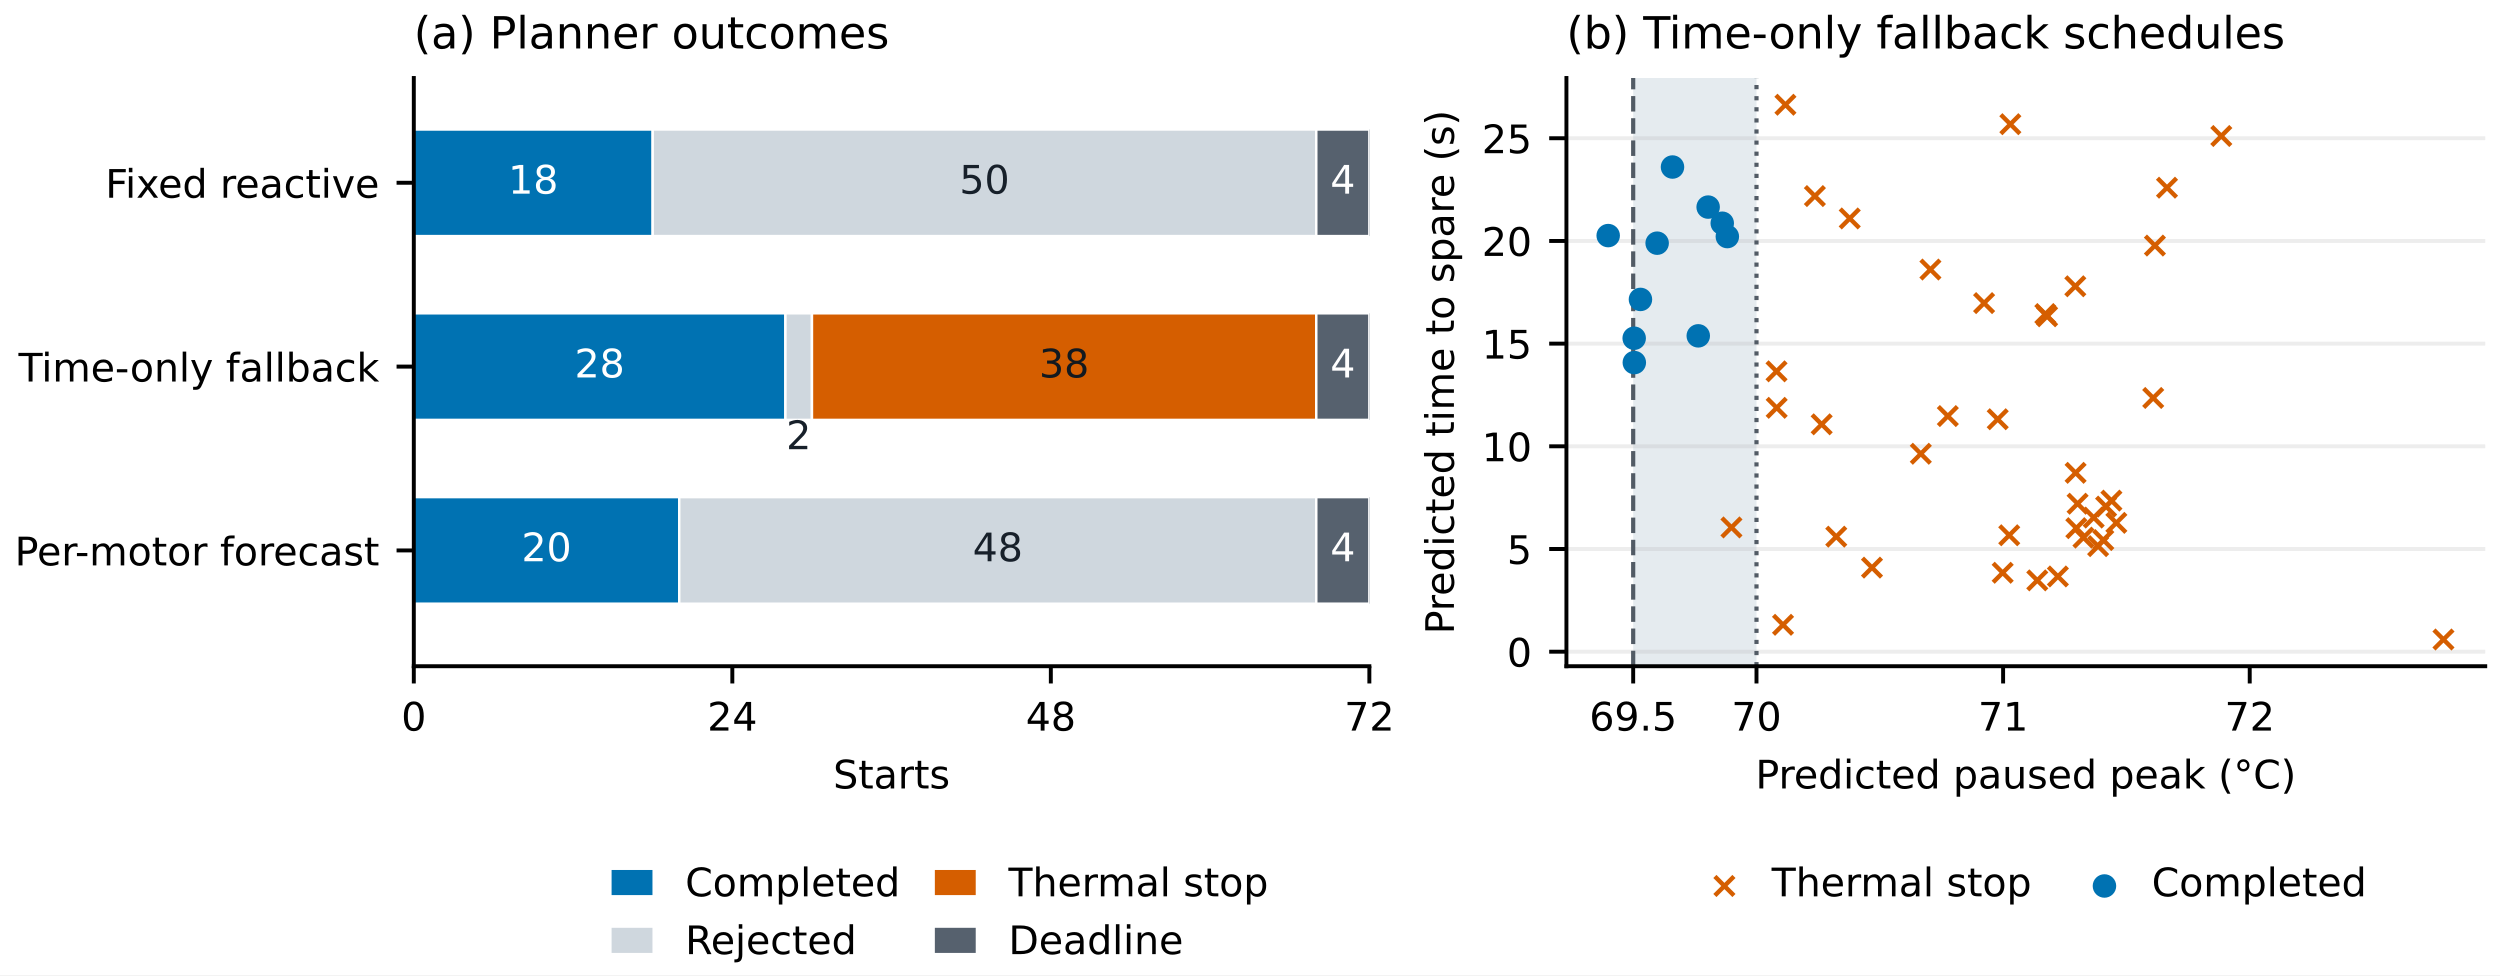
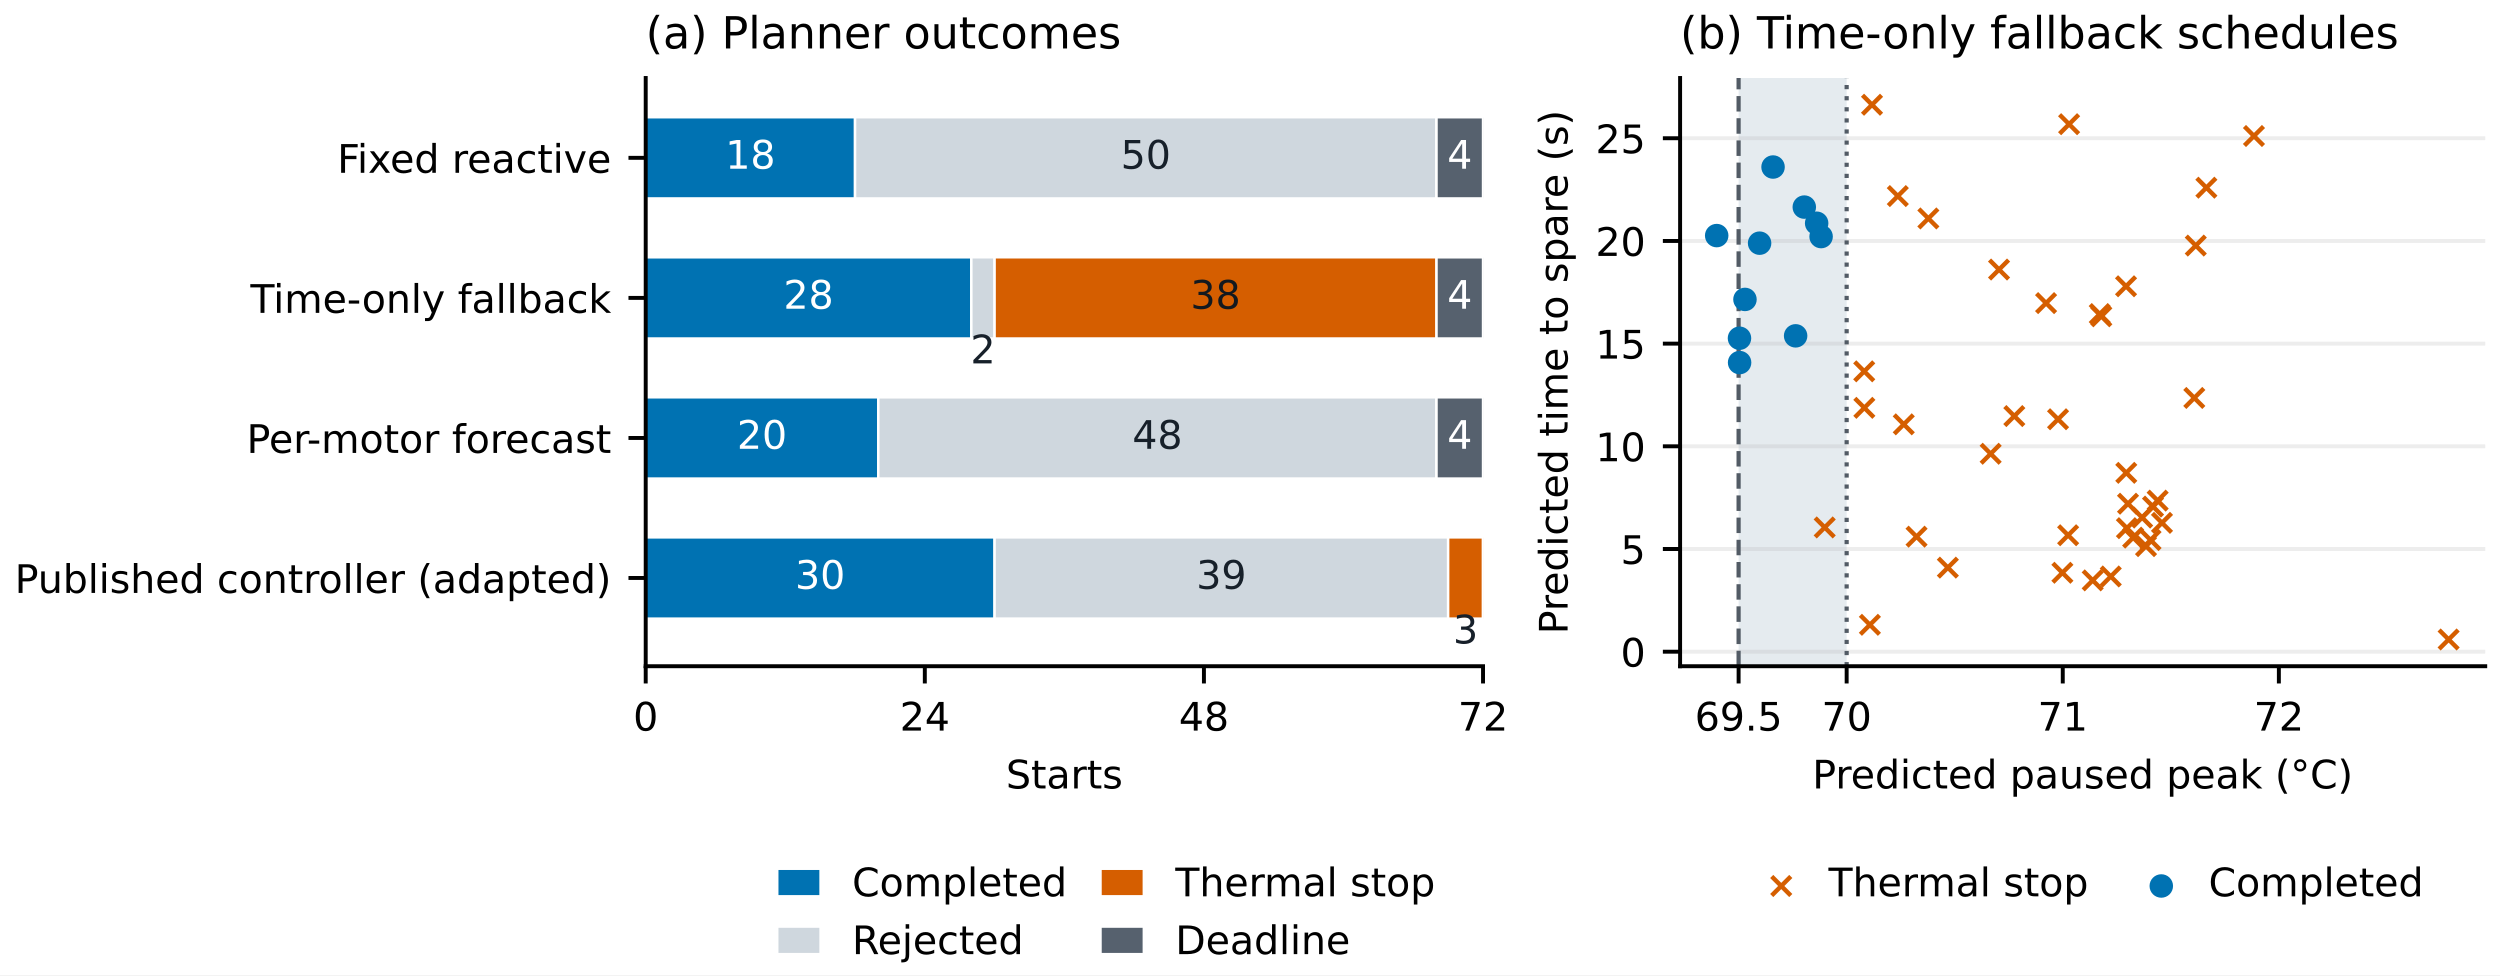
<svg xmlns="http://www.w3.org/2000/svg" xmlns:xlink="http://www.w3.org/1999/xlink" width="507.6pt" height="198pt" viewBox="0 0 507.6 198" version="1.1">
  <defs>
    <style type="text/css">*{stroke-linejoin: round; stroke-linecap: butt}</style>
  </defs>
  <g id="figure_1">
    <g id="patch_1">
-       <path d="M 0 198  L 507.6 198  L 507.6 0  L 0 0  z " style="fill: #ffffff" />
+       <path d="M 0 198 L 507.6 198 L 507.6 0 L 0 0 z " style="fill: #ffffff" />
    </g>
    <g id="axes_1">
      <g id="patch_2">
-         <path d="M 84.019 135.27  L 278.034 135.27  L 278.034 15.839  L 84.019 15.839  z " style="fill: #ffffff" />
+         <path d="M 131.104 135.27 L 301.115 135.27 L 301.115 15.839 L 131.104 15.839 z " style="fill: #ffffff" />
      </g>
      <g id="patch_3">
-         <path d="M 84.019 26.289  L 132.523 26.289  L 132.523 47.936  L 84.019 47.936  z " clip-path="url(#p3335e80c48)" style="fill: #0072b2; stroke: #ffffff; stroke-width: 0.5; stroke-linejoin: miter" />
+         <path d="M 131.104 23.801 L 173.607 23.801 L 173.607 40.294 L 131.104 40.294 z " clip-path="url(#p182d2a522b)" style="fill: #0072b2; stroke: #ffffff; stroke-width: 0.5; stroke-linejoin: miter" />
      </g>
      <g id="patch_4">
-         <path d="M 84.019 63.611  L 159.469 63.611  L 159.469 85.258  L 84.019 85.258  z " clip-path="url(#p3335e80c48)" style="fill: #0072b2; stroke: #ffffff; stroke-width: 0.5; stroke-linejoin: miter" />
+         <path d="M 131.104 52.237 L 197.219 52.237 L 197.219 68.73 L 131.104 68.73 z " clip-path="url(#p182d2a522b)" style="fill: #0072b2; stroke: #ffffff; stroke-width: 0.5; stroke-linejoin: miter" />
      </g>
      <g id="patch_5">
-         <path d="M 84.019 100.934  L 137.912 100.934  L 137.912 122.581  L 84.019 122.581  z " clip-path="url(#p3335e80c48)" style="fill: #0072b2; stroke: #ffffff; stroke-width: 0.5; stroke-linejoin: miter" />
+         <path d="M 131.104 80.673 L 178.329 80.673 L 178.329 97.166 L 131.104 97.166 z " clip-path="url(#p182d2a522b)" style="fill: #0072b2; stroke: #ffffff; stroke-width: 0.5; stroke-linejoin: miter" />
      </g>
      <g id="patch_6">
-         <path d="M 132.523 26.289  L 267.255 26.289  L 267.255 47.936  L 132.523 47.936  z " clip-path="url(#p3335e80c48)" style="fill: #cfd7de; stroke: #ffffff; stroke-width: 0.5; stroke-linejoin: miter" />
+         <path d="M 131.104 109.109 L 201.942 109.109 L 201.942 125.602 L 131.104 125.602 z " clip-path="url(#p182d2a522b)" style="fill: #0072b2; stroke: #ffffff; stroke-width: 0.5; stroke-linejoin: miter" />
      </g>
      <g id="patch_7">
-         <path d="M 159.469 63.611  L 164.859 63.611  L 164.859 85.258  L 159.469 85.258  z " clip-path="url(#p3335e80c48)" style="fill: #cfd7de; stroke: #ffffff; stroke-width: 0.5; stroke-linejoin: miter" />
+         <path d="M 173.607 23.801 L 291.67 23.801 L 291.67 40.294 L 173.607 40.294 z " clip-path="url(#p182d2a522b)" style="fill: #cfd7de; stroke: #ffffff; stroke-width: 0.5; stroke-linejoin: miter" />
      </g>
      <g id="patch_8">
-         <path d="M 137.912 100.934  L 267.255 100.934  L 267.255 122.581  L 137.912 122.581  z " clip-path="url(#p3335e80c48)" style="fill: #cfd7de; stroke: #ffffff; stroke-width: 0.5; stroke-linejoin: miter" />
+         <path d="M 197.219 52.237 L 201.942 52.237 L 201.942 68.73 L 197.219 68.73 z " clip-path="url(#p182d2a522b)" style="fill: #cfd7de; stroke: #ffffff; stroke-width: 0.5; stroke-linejoin: miter" />
      </g>
      <g id="patch_9">
-         <path d="M 267.255 26.289  L 267.255 26.289  L 267.255 47.936  L 267.255 47.936  z " clip-path="url(#p3335e80c48)" style="fill: #d55e00; stroke: #ffffff; stroke-width: 0.5; stroke-linejoin: miter" />
+         <path d="M 178.329 80.673 L 291.67 80.673 L 291.67 97.166 L 178.329 97.166 z " clip-path="url(#p182d2a522b)" style="fill: #cfd7de; stroke: #ffffff; stroke-width: 0.5; stroke-linejoin: miter" />
      </g>
      <g id="patch_10">
-         <path d="M 164.859 63.611  L 267.255 63.611  L 267.255 85.258  L 164.859 85.258  z " clip-path="url(#p3335e80c48)" style="fill: #d55e00; stroke: #ffffff; stroke-width: 0.5; stroke-linejoin: miter" />
+         <path d="M 201.942 109.109 L 294.031 109.109 L 294.031 125.602 L 201.942 125.602 z " clip-path="url(#p182d2a522b)" style="fill: #cfd7de; stroke: #ffffff; stroke-width: 0.5; stroke-linejoin: miter" />
      </g>
      <g id="patch_11">
-         <path d="M 267.255 100.934  L 267.255 100.934  L 267.255 122.581  L 267.255 122.581  z " clip-path="url(#p3335e80c48)" style="fill: #d55e00; stroke: #ffffff; stroke-width: 0.5; stroke-linejoin: miter" />
+         <path d="M 291.67 23.801 L 291.67 23.801 L 291.67 40.294 L 291.67 40.294 z " clip-path="url(#p182d2a522b)" style="fill: #d55e00; stroke: #ffffff; stroke-width: 0.5; stroke-linejoin: miter" />
      </g>
      <g id="patch_12">
-         <path d="M 267.255 26.289  L 278.034 26.289  L 278.034 47.936  L 267.255 47.936  z " clip-path="url(#p3335e80c48)" style="fill: #56616e; stroke: #ffffff; stroke-width: 0.5; stroke-linejoin: miter" />
+         <path d="M 201.942 52.237 L 291.67 52.237 L 291.67 68.73 L 201.942 68.73 z " clip-path="url(#p182d2a522b)" style="fill: #d55e00; stroke: #ffffff; stroke-width: 0.5; stroke-linejoin: miter" />
      </g>
      <g id="patch_13">
-         <path d="M 267.255 63.611  L 278.034 63.611  L 278.034 85.258  L 267.255 85.258  z " clip-path="url(#p3335e80c48)" style="fill: #56616e; stroke: #ffffff; stroke-width: 0.5; stroke-linejoin: miter" />
+         <path d="M 291.67 80.673 L 291.67 80.673 L 291.67 97.166 L 291.67 97.166 z " clip-path="url(#p182d2a522b)" style="fill: #d55e00; stroke: #ffffff; stroke-width: 0.5; stroke-linejoin: miter" />
      </g>
      <g id="patch_14">
-         <path d="M 267.255 100.934  L 278.034 100.934  L 278.034 122.581  L 267.255 122.581  z " clip-path="url(#p3335e80c48)" style="fill: #56616e; stroke: #ffffff; stroke-width: 0.5; stroke-linejoin: miter" />
+         <path d="M 294.031 109.109 L 301.115 109.109 L 301.115 125.602 L 294.031 125.602 z " clip-path="url(#p182d2a522b)" style="fill: #d55e00; stroke: #ffffff; stroke-width: 0.5; stroke-linejoin: miter" />
+       </g>
+       <g id="patch_15">
+         <path d="M 291.67 23.801 L 301.115 23.801 L 301.115 40.294 L 291.67 40.294 z " clip-path="url(#p182d2a522b)" style="fill: #56616e; stroke: #ffffff; stroke-width: 0.5; stroke-linejoin: miter" />
+       </g>
+       <g id="patch_16">
+         <path d="M 291.67 52.237 L 301.115 52.237 L 301.115 68.73 L 291.67 68.73 z " clip-path="url(#p182d2a522b)" style="fill: #56616e; stroke: #ffffff; stroke-width: 0.5; stroke-linejoin: miter" />
+       </g>
+       <g id="patch_17">
+         <path d="M 291.67 80.673 L 301.115 80.673 L 301.115 97.166 L 291.67 97.166 z " clip-path="url(#p182d2a522b)" style="fill: #56616e; stroke: #ffffff; stroke-width: 0.5; stroke-linejoin: miter" />
+       </g>
+       <g id="patch_18">
+         <path d="M 301.115 109.109 L 301.115 109.109 L 301.115 125.602 L 301.115 125.602 z " clip-path="url(#p182d2a522b)" style="fill: #56616e; stroke: #ffffff; stroke-width: 0.5; stroke-linejoin: miter" />
      </g>
      <g id="matplotlib.axis_1">
        <g id="xtick_1">
          <g id="line2d_1">
            <defs>
-               <path id="m3da1978870" d="M 0 0  L 0 3.5  " style="stroke: #000000; stroke-width: 0.8" />
+               <path id="mab1d880e5e" d="M 0 0 L 0 3.5 " style="stroke: #000000; stroke-width: 0.8" />
            </defs>
            <g>
-               <use xlink:href="#m3da1978870" x="84.019" y="135.27" style="stroke: #000000; stroke-width: 0.8" />
+               <use xlink:href="#mab1d880e5e" x="131.104" y="135.27" style="stroke: #000000; stroke-width: 0.8" />
            </g>
          </g>
          <g id="text_1">
-             <text style="font-size: 8px; font-family: 'DejaVu Sans'; text-anchor: middle" x="84.019" y="148.349" transform="rotate(-0 84.01899 148.3491)">0</text>
+             <text style="font-size: 8px; font-family: 'DejaVu Sans'; text-anchor: middle" x="131.104" y="148.349" transform="rotate(-0 131.104 148.3491)">0</text>
          </g>
        </g>
        <g id="xtick_2">
          <g id="line2d_2">
            <g>
-               <use xlink:href="#m3da1978870" x="148.691" y="135.27" style="stroke: #000000; stroke-width: 0.8" />
+               <use xlink:href="#mab1d880e5e" x="187.774" y="135.27" style="stroke: #000000; stroke-width: 0.8" />
            </g>
          </g>
          <g id="text_2">
-             <text style="font-size: 8px; font-family: 'DejaVu Sans'; text-anchor: middle" x="148.691" y="148.349" transform="rotate(-0 148.6906 148.3491)">24</text>
+             <text style="font-size: 8px; font-family: 'DejaVu Sans'; text-anchor: middle" x="187.774" y="148.349" transform="rotate(-0 187.7743 148.3491)">24</text>
          </g>
        </g>
        <g id="xtick_3">
          <g id="line2d_3">
            <g>
-               <use xlink:href="#m3da1978870" x="213.362" y="135.27" style="stroke: #000000; stroke-width: 0.8" />
+               <use xlink:href="#mab1d880e5e" x="244.445" y="135.27" style="stroke: #000000; stroke-width: 0.8" />
            </g>
          </g>
          <g id="text_3">
-             <text style="font-size: 8px; font-family: 'DejaVu Sans'; text-anchor: middle" x="213.362" y="148.349" transform="rotate(-0 213.3623 148.3491)">48</text>
+             <text style="font-size: 8px; font-family: 'DejaVu Sans'; text-anchor: middle" x="244.445" y="148.349" transform="rotate(-0 244.4445 148.3491)">48</text>
          </g>
        </g>
        <g id="xtick_4">
          <g id="line2d_4">
            <g>
-               <use xlink:href="#m3da1978870" x="278.034" y="135.27" style="stroke: #000000; stroke-width: 0.8" />
+               <use xlink:href="#mab1d880e5e" x="301.115" y="135.27" style="stroke: #000000; stroke-width: 0.8" />
            </g>
          </g>
          <g id="text_4">
-             <text style="font-size: 8px; font-family: 'DejaVu Sans'; text-anchor: middle" x="278.034" y="148.349" transform="rotate(-0 278.0339 148.3491)">72</text>
+             <text style="font-size: 8px; font-family: 'DejaVu Sans'; text-anchor: middle" x="301.115" y="148.349" transform="rotate(-0 301.1148 148.3491)">72</text>
          </g>
        </g>
        <g id="text_5">
-           <text style="font-size: 8px; font-family: 'DejaVu Sans'; text-anchor: middle" x="181.026" y="160.092" transform="rotate(-0 181.0265 160.0916)">Starts</text>
+           <text style="font-size: 8px; font-family: 'DejaVu Sans'; text-anchor: middle" x="216.109" y="160.092" transform="rotate(-0 216.1094 160.0916)">Starts</text>
        </g>
      </g>
      <g id="matplotlib.axis_2">
        <g id="ytick_1">
          <g id="line2d_5">
            <defs>
-               <path id="m8e184be573" d="M 0 0  L -3.5 0  " style="stroke: #000000; stroke-width: 0.8" />
+               <path id="m9f34417c38" d="M 0 0 L -3.5 0 " style="stroke: #000000; stroke-width: 0.8" />
            </defs>
            <g>
-               <use xlink:href="#m8e184be573" x="84.019" y="37.113" style="stroke: #000000; stroke-width: 0.8" />
+               <use xlink:href="#m9f34417c38" x="131.104" y="32.047" style="stroke: #000000; stroke-width: 0.8" />
            </g>
          </g>
          <g id="text_6">
-             <text style="font-size: 8px; font-family: 'DejaVu Sans'; text-anchor: end" x="77.019" y="40.152" transform="rotate(-0 77.01899 40.15195)">Fixed reactive</text>
+             <text style="font-size: 8px; font-family: 'DejaVu Sans'; text-anchor: end" x="124.104" y="35.087" transform="rotate(-0 124.104 35.08677)">Fixed reactive</text>
          </g>
        </g>
        <g id="ytick_2">
          <g id="line2d_6">
            <g>
-               <use xlink:href="#m8e184be573" x="84.019" y="74.435" style="stroke: #000000; stroke-width: 0.8" />
+               <use xlink:href="#m9f34417c38" x="131.104" y="60.483" style="stroke: #000000; stroke-width: 0.8" />
            </g>
          </g>
          <g id="text_7">
-             <text style="font-size: 8px; font-family: 'DejaVu Sans'; text-anchor: end" x="77.019" y="77.474" transform="rotate(-0 77.01899 77.4743)">Time-only fallback</text>
+             <text style="font-size: 8px; font-family: 'DejaVu Sans'; text-anchor: end" x="124.104" y="63.523" transform="rotate(-0 124.104 63.52285)">Time-only fallback</text>
          </g>
        </g>
        <g id="ytick_3">
          <g id="line2d_7">
            <g>
-               <use xlink:href="#m8e184be573" x="84.019" y="111.757" style="stroke: #000000; stroke-width: 0.8" />
+               <use xlink:href="#m9f34417c38" x="131.104" y="88.92" style="stroke: #000000; stroke-width: 0.8" />
            </g>
          </g>
          <g id="text_8">
-             <text style="font-size: 8px; font-family: 'DejaVu Sans'; text-anchor: end" x="77.019" y="114.797" transform="rotate(-0 77.01899 114.7967)">Per-motor forecast</text>
-           </g>
-         </g>
-       </g>
-       <g id="patch_15">
-         <path d="M 84.019 135.27  L 84.019 15.839  " style="fill: none; stroke: #000000; stroke-width: 0.8; stroke-linejoin: miter; stroke-linecap: square" />
-       </g>
-       <g id="patch_16">
-         <path d="M 84.019 135.27  L 278.034 135.27  " style="fill: none; stroke: #000000; stroke-width: 0.8; stroke-linejoin: miter; stroke-linecap: square" />
-       </g>
-       <g id="text_9">
-         <text style="font-size: 8px; font-family: 'DejaVu Sans'; text-anchor: middle; fill: #ffffff" x="108.271" y="39.32" transform="rotate(-0 108.2709 39.32008)">18</text>
+             <text style="font-size: 8px; font-family: 'DejaVu Sans'; text-anchor: end" x="124.104" y="91.959" transform="rotate(-0 124.104 91.95893)">Per-motor forecast</text>
+           </g>
+         </g>
+         <g id="ytick_4">
+           <g id="line2d_8">
+             <g>
+               <use xlink:href="#m9f34417c38" x="131.104" y="117.356" style="stroke: #000000; stroke-width: 0.8" />
+             </g>
+           </g>
+           <g id="text_9">
+             <text style="font-size: 8px; font-family: 'DejaVu Sans'; text-anchor: end" x="124.104" y="120.395" transform="rotate(-0 124.104 120.395)">Published controller (adapted)</text>
+           </g>
+         </g>
+       </g>
+       <g id="patch_19">
+         <path d="M 131.104 135.27 L 131.104 15.839 " style="fill: none; stroke: #000000; stroke-width: 0.8; stroke-linejoin: miter; stroke-linecap: square" />
+       </g>
+       <g id="patch_20">
+         <path d="M 131.104 135.27 L 301.115 135.27 " style="fill: none; stroke: #000000; stroke-width: 0.8; stroke-linejoin: miter; stroke-linecap: square" />
      </g>
      <g id="text_10">
-         <text style="font-size: 8px; font-family: 'DejaVu Sans'; text-anchor: middle; fill: #ffffff" x="121.744" y="76.642" transform="rotate(-0 121.7441 76.64243)">28</text>
+         <text style="font-size: 8px; font-family: 'DejaVu Sans'; text-anchor: middle; fill: #ffffff" x="152.355" y="34.255" transform="rotate(-0 152.3553 34.2549)">18</text>
      </g>
      <g id="text_11">
-         <text style="font-size: 8px; font-family: 'DejaVu Sans'; text-anchor: middle; fill: #ffffff" x="110.966" y="113.965" transform="rotate(-0 110.9655 113.9648)">20</text>
+         <text style="font-size: 8px; font-family: 'DejaVu Sans'; text-anchor: middle; fill: #ffffff" x="164.162" y="62.691" transform="rotate(-0 164.1617 62.69098)">28</text>
      </g>
      <g id="text_12">
-         <text style="font-size: 8px; font-family: 'DejaVu Sans'; text-anchor: middle; fill: #17202a" x="199.889" y="39.32" transform="rotate(-0 199.889 39.32008)">50</text>
+         <text style="font-size: 8px; font-family: 'DejaVu Sans'; text-anchor: middle; fill: #ffffff" x="154.717" y="91.127" transform="rotate(-0 154.7166 91.12706)">20</text>
      </g>
      <g id="text_13">
-         <text style="font-size: 8px; font-family: 'DejaVu Sans'; text-anchor: middle; fill: #17202a" x="162.164" y="91.198" transform="rotate(-0 162.1639 91.19815)">2</text>
+         <text style="font-size: 8px; font-family: 'DejaVu Sans'; text-anchor: middle; fill: #ffffff" x="166.523" y="119.563" transform="rotate(-0 166.5229 119.5631)">30</text>
      </g>
      <g id="text_14">
-         <text style="font-size: 8px; font-family: 'DejaVu Sans'; text-anchor: middle; fill: #17202a" x="202.584" y="113.965" transform="rotate(-0 202.5837 113.9648)">48</text>
+         <text style="font-size: 8px; font-family: 'DejaVu Sans'; text-anchor: middle; fill: #17202a" x="232.638" y="34.255" transform="rotate(-0 232.6382 34.2549)">50</text>
      </g>
      <g id="text_15">
-         <text style="font-size: 8px; font-family: 'DejaVu Sans'; text-anchor: middle; fill: #13191f" x="216.057" y="76.642" transform="rotate(-0 216.0569 76.64243)">38</text>
+         <text style="font-size: 8px; font-family: 'DejaVu Sans'; text-anchor: middle; fill: #17202a" x="199.581" y="73.781" transform="rotate(-0 199.5806 73.78105)">2</text>
      </g>
      <g id="text_16">
-         <text style="font-size: 8px; font-family: 'DejaVu Sans'; text-anchor: middle; fill: #ffffff" x="272.645" y="39.32" transform="rotate(-0 272.6446 39.32008)">4</text>
+         <text style="font-size: 8px; font-family: 'DejaVu Sans'; text-anchor: middle; fill: #17202a" x="235" y="91.127" transform="rotate(-0 234.9995 91.12706)">48</text>
      </g>
      <g id="text_17">
-         <text style="font-size: 8px; font-family: 'DejaVu Sans'; text-anchor: middle; fill: #ffffff" x="272.645" y="76.642" transform="rotate(-0 272.6446 76.64243)">4</text>
+         <text style="font-size: 8px; font-family: 'DejaVu Sans'; text-anchor: middle; fill: #17202a" x="247.986" y="119.563" transform="rotate(-0 247.9864 119.5631)">39</text>
      </g>
      <g id="text_18">
-         <text style="font-size: 8px; font-family: 'DejaVu Sans'; text-anchor: middle; fill: #ffffff" x="272.645" y="113.965" transform="rotate(-0 272.6446 113.9648)">4</text>
+         <text style="font-size: 8px; font-family: 'DejaVu Sans'; text-anchor: middle; fill: #13191f" x="246.806" y="62.691" transform="rotate(-0 246.8058 62.69098)">38</text>
      </g>
      <g id="text_19">
-         <text style="font-size: 9px; font-family: 'DejaVu Sans'; text-anchor: start" x="84.019" y="9.839" transform="rotate(-0 84.01899 9.838834)">(a) Planner outcomes</text>
+         <text style="font-size: 8px; font-family: 'DejaVu Sans'; text-anchor: middle; fill: #17202a" x="297.573" y="130.653" transform="rotate(-0 297.5729 130.6532)">3</text>
+       </g>
+       <g id="text_20">
+         <text style="font-size: 8px; font-family: 'DejaVu Sans'; text-anchor: middle; fill: #ffffff" x="296.392" y="34.255" transform="rotate(-0 296.3923 34.2549)">4</text>
+       </g>
+       <g id="text_21">
+         <text style="font-size: 8px; font-family: 'DejaVu Sans'; text-anchor: middle; fill: #ffffff" x="296.392" y="62.691" transform="rotate(-0 296.3923 62.69098)">4</text>
+       </g>
+       <g id="text_22">
+         <text style="font-size: 8px; font-family: 'DejaVu Sans'; text-anchor: middle; fill: #ffffff" x="296.392" y="91.127" transform="rotate(-0 296.3923 91.12706)">4</text>
+       </g>
+       <g id="text_23">
+         <text style="font-size: 9px; font-family: 'DejaVu Sans'; text-anchor: start" x="131.104" y="9.839" transform="rotate(-0 131.104 9.838834)">(a) Planner outcomes</text>
      </g>
      <g id="legend_1">
-         <g id="patch_17">
-           <path d="M 123.927 181.99  L 132.727 181.99  L 132.727 176.39  L 123.927 176.39  z " style="fill: #0072b2; stroke: #ffffff; stroke-width: 0.5; stroke-linejoin: miter" />
-         </g>
-         <g id="text_20">
-           <text style="font-size: 8px; font-family: 'DejaVu Sans'; text-anchor: start" x="139.127" y="181.99" transform="rotate(-0 139.1272 181.9899)">Completed</text>
-         </g>
-         <g id="patch_18">
-           <path d="M 123.927 193.732  L 132.727 193.732  L 132.727 188.132  L 123.927 188.132  z " style="fill: #cfd7de; stroke: #ffffff; stroke-width: 0.5; stroke-linejoin: miter" />
-         </g>
-         <g id="text_21">
-           <text style="font-size: 8px; font-family: 'DejaVu Sans'; text-anchor: start" x="139.127" y="193.732" transform="rotate(-0 139.1272 193.7324)">Rejected</text>
-         </g>
-         <g id="patch_19">
-           <path d="M 189.562 181.99  L 198.362 181.99  L 198.362 176.39  L 189.562 176.39  z " style="fill: #d55e00; stroke: #ffffff; stroke-width: 0.5; stroke-linejoin: miter" />
-         </g>
-         <g id="text_22">
-           <text style="font-size: 8px; font-family: 'DejaVu Sans'; text-anchor: start" x="204.762" y="181.99" transform="rotate(-0 204.7622 181.9899)">Thermal stop</text>
-         </g>
-         <g id="patch_20">
-           <path d="M 189.562 193.732  L 198.362 193.732  L 198.362 188.132  L 189.562 188.132  z " style="fill: #56616e; stroke: #ffffff; stroke-width: 0.5; stroke-linejoin: miter" />
-         </g>
-         <g id="text_23">
-           <text style="font-size: 8px; font-family: 'DejaVu Sans'; text-anchor: start" x="204.762" y="193.732" transform="rotate(-0 204.7622 193.7324)">Deadline</text>
+         <g id="patch_21">
+           <path d="M 157.81 181.99 L 166.61 181.99 L 166.61 176.39 L 157.81 176.39 z " style="fill: #0072b2; stroke: #ffffff; stroke-width: 0.5; stroke-linejoin: miter" />
+         </g>
+         <g id="text_24">
+           <text style="font-size: 8px; font-family: 'DejaVu Sans'; text-anchor: start" x="173.01" y="181.99" transform="rotate(-0 173.0099 181.9899)">Completed</text>
+         </g>
+         <g id="patch_22">
+           <path d="M 157.81 193.732 L 166.61 193.732 L 166.61 188.132 L 157.81 188.132 z " style="fill: #cfd7de; stroke: #ffffff; stroke-width: 0.5; stroke-linejoin: miter" />
+         </g>
+         <g id="text_25">
+           <text style="font-size: 8px; font-family: 'DejaVu Sans'; text-anchor: start" x="173.01" y="193.732" transform="rotate(-0 173.0099 193.7324)">Rejected</text>
+         </g>
+         <g id="patch_23">
+           <path d="M 223.445 181.99 L 232.245 181.99 L 232.245 176.39 L 223.445 176.39 z " style="fill: #d55e00; stroke: #ffffff; stroke-width: 0.5; stroke-linejoin: miter" />
+         </g>
+         <g id="text_26">
+           <text style="font-size: 8px; font-family: 'DejaVu Sans'; text-anchor: start" x="238.645" y="181.99" transform="rotate(-0 238.6449 181.9899)">Thermal stop</text>
+         </g>
+         <g id="patch_24">
+           <path d="M 223.445 193.732 L 232.245 193.732 L 232.245 188.132 L 223.445 188.132 z " style="fill: #56616e; stroke: #ffffff; stroke-width: 0.5; stroke-linejoin: miter" />
+         </g>
+         <g id="text_27">
+           <text style="font-size: 8px; font-family: 'DejaVu Sans'; text-anchor: start" x="238.645" y="193.732" transform="rotate(-0 238.6449 193.7324)">Deadline</text>
        </g>
      </g>
    </g>
    <g id="axes_2">
-       <g id="patch_21">
-         <path d="M 318.047 135.27  L 504.6 135.27  L 504.6 15.839  L 318.047 15.839  z " style="fill: #ffffff" />
-       </g>
-       <g id="patch_22">
-         <path d="M 331.602 135.27  L 356.638 135.27  L 356.638 15.839  L 331.602 15.839  z " clip-path="url(#p0a66d8de6d)" style="fill: #e5ebef" />
+       <g id="patch_25">
+         <path d="M 341.128 135.27 L 504.6 135.27 L 504.6 15.839 L 341.128 15.839 z " style="fill: #ffffff" />
+       </g>
+       <g id="patch_26">
+         <path d="M 353.006 135.27 L 374.944 135.27 L 374.944 15.839 L 353.006 15.839 z " clip-path="url(#pde0dc4052c)" style="fill: #e5ebef" />
      </g>
      <g id="matplotlib.axis_3">
        <g id="xtick_5">
-           <g id="line2d_8">
-             <g>
-               <use xlink:href="#m3da1978870" x="331.602" y="135.27" style="stroke: #000000; stroke-width: 0.8" />
-             </g>
-           </g>
-           <g id="text_24">
-             <text style="font-size: 8px; font-family: 'DejaVu Sans'; text-anchor: middle" x="331.602" y="148.349" transform="rotate(-0 331.6017 148.3491)">69.5</text>
+           <g id="line2d_9">
+             <g>
+               <use xlink:href="#mab1d880e5e" x="353.006" y="135.27" style="stroke: #000000; stroke-width: 0.8" />
+             </g>
+           </g>
+           <g id="text_28">
+             <text style="font-size: 8px; font-family: 'DejaVu Sans'; text-anchor: middle" x="353.006" y="148.349" transform="rotate(-0 353.0055 148.3491)">69.5</text>
          </g>
        </g>
        <g id="xtick_6">
-           <g id="line2d_9">
-             <g>
-               <use xlink:href="#m3da1978870" x="356.638" y="135.27" style="stroke: #000000; stroke-width: 0.8" />
-             </g>
-           </g>
-           <g id="text_25">
-             <text style="font-size: 8px; font-family: 'DejaVu Sans'; text-anchor: middle" x="356.638" y="148.349" transform="rotate(-0 356.6382 148.3491)">70</text>
+           <g id="line2d_10">
+             <g>
+               <use xlink:href="#mab1d880e5e" x="374.944" y="135.27" style="stroke: #000000; stroke-width: 0.8" />
+             </g>
+           </g>
+           <g id="text_29">
+             <text style="font-size: 8px; font-family: 'DejaVu Sans'; text-anchor: middle" x="374.944" y="148.349" transform="rotate(-0 374.9445 148.3491)">70</text>
          </g>
        </g>
        <g id="xtick_7">
-           <g id="line2d_10">
-             <g>
-               <use xlink:href="#m3da1978870" x="406.711" y="135.27" style="stroke: #000000; stroke-width: 0.8" />
-             </g>
-           </g>
-           <g id="text_26">
-             <text style="font-size: 8px; font-family: 'DejaVu Sans'; text-anchor: middle" x="406.711" y="148.349" transform="rotate(-0 406.7113 148.3491)">71</text>
+           <g id="line2d_11">
+             <g>
+               <use xlink:href="#mab1d880e5e" x="418.822" y="135.27" style="stroke: #000000; stroke-width: 0.8" />
+             </g>
+           </g>
+           <g id="text_30">
+             <text style="font-size: 8px; font-family: 'DejaVu Sans'; text-anchor: middle" x="418.822" y="148.349" transform="rotate(-0 418.8224 148.3491)">71</text>
          </g>
        </g>
        <g id="xtick_8">
-           <g id="line2d_11">
-             <g>
-               <use xlink:href="#m3da1978870" x="456.784" y="135.27" style="stroke: #000000; stroke-width: 0.8" />
-             </g>
-           </g>
-           <g id="text_27">
-             <text style="font-size: 8px; font-family: 'DejaVu Sans'; text-anchor: middle" x="456.784" y="148.349" transform="rotate(-0 456.7844 148.3491)">72</text>
-           </g>
-         </g>
-         <g id="text_28">
-           <text style="font-size: 8px; font-family: 'DejaVu Sans'; text-anchor: middle" x="411.323" y="160.092" transform="rotate(-0 411.3233 160.0916)">Predicted paused peak (°C)</text>
+           <g id="line2d_12">
+             <g>
+               <use xlink:href="#mab1d880e5e" x="462.7" y="135.27" style="stroke: #000000; stroke-width: 0.8" />
+             </g>
+           </g>
+           <g id="text_31">
+             <text style="font-size: 8px; font-family: 'DejaVu Sans'; text-anchor: middle" x="462.7" y="148.349" transform="rotate(-0 462.7003 148.3491)">72</text>
+           </g>
+         </g>
+         <g id="text_32">
+           <text style="font-size: 8px; font-family: 'DejaVu Sans'; text-anchor: middle" x="422.864" y="160.092" transform="rotate(-0 422.8638 160.0916)">Predicted paused peak (°C)</text>
        </g>
      </g>
      <g id="matplotlib.axis_4">
-         <g id="ytick_4">
-           <g id="line2d_12">
-             <path d="M 318.047 132.319  L 504.6 132.319  " clip-path="url(#p0a66d8de6d)" style="fill: none; stroke: #b0b0b0; stroke-opacity: 0.22; stroke-width: 0.8; stroke-linecap: square" />
-           </g>
+         <g id="ytick_5">
          <g id="line2d_13">
-             <g>
-               <use xlink:href="#m8e184be573" x="318.047" y="132.319" style="stroke: #000000; stroke-width: 0.8" />
-             </g>
-           </g>
-           <g id="text_29">
-             <text style="font-size: 8px; font-family: 'DejaVu Sans'; text-anchor: end" x="311.047" y="135.359" transform="rotate(-0 311.0469 135.3585)">0</text>
-           </g>
-         </g>
-         <g id="ytick_5">
+             <path d="M 341.128 132.319 L 504.6 132.319 " clip-path="url(#pde0dc4052c)" style="fill: none; stroke: #b0b0b0; stroke-opacity: 0.22; stroke-width: 0.8; stroke-linecap: square" />
+           </g>
          <g id="line2d_14">
-             <path d="M 318.047 111.469  L 504.6 111.469  " clip-path="url(#p0a66d8de6d)" style="fill: none; stroke: #b0b0b0; stroke-opacity: 0.22; stroke-width: 0.8; stroke-linecap: square" />
-           </g>
+             <g>
+               <use xlink:href="#m9f34417c38" x="341.128" y="132.319" style="stroke: #000000; stroke-width: 0.8" />
+             </g>
+           </g>
+           <g id="text_33">
+             <text style="font-size: 8px; font-family: 'DejaVu Sans'; text-anchor: end" x="334.128" y="135.359" transform="rotate(-0 334.1278 135.3585)">0</text>
+           </g>
+         </g>
+         <g id="ytick_6">
          <g id="line2d_15">
-             <g>
-               <use xlink:href="#m8e184be573" x="318.047" y="111.469" style="stroke: #000000; stroke-width: 0.8" />
-             </g>
-           </g>
-           <g id="text_30">
-             <text style="font-size: 8px; font-family: 'DejaVu Sans'; text-anchor: end" x="311.047" y="114.509" transform="rotate(-0 311.0469 114.5087)">5</text>
-           </g>
-         </g>
-         <g id="ytick_6">
+             <path d="M 341.128 111.469 L 504.6 111.469 " clip-path="url(#pde0dc4052c)" style="fill: none; stroke: #b0b0b0; stroke-opacity: 0.22; stroke-width: 0.8; stroke-linecap: square" />
+           </g>
          <g id="line2d_16">
-             <path d="M 318.047 90.619  L 504.6 90.619  " clip-path="url(#p0a66d8de6d)" style="fill: none; stroke: #b0b0b0; stroke-opacity: 0.22; stroke-width: 0.8; stroke-linecap: square" />
-           </g>
+             <g>
+               <use xlink:href="#m9f34417c38" x="341.128" y="111.469" style="stroke: #000000; stroke-width: 0.8" />
+             </g>
+           </g>
+           <g id="text_34">
+             <text style="font-size: 8px; font-family: 'DejaVu Sans'; text-anchor: end" x="334.128" y="114.509" transform="rotate(-0 334.1278 114.5087)">5</text>
+           </g>
+         </g>
+         <g id="ytick_7">
          <g id="line2d_17">
-             <g>
-               <use xlink:href="#m8e184be573" x="318.047" y="90.619" style="stroke: #000000; stroke-width: 0.8" />
-             </g>
-           </g>
-           <g id="text_31">
-             <text style="font-size: 8px; font-family: 'DejaVu Sans'; text-anchor: end" x="311.047" y="93.659" transform="rotate(-0 311.0469 93.6588)">10</text>
-           </g>
-         </g>
-         <g id="ytick_7">
+             <path d="M 341.128 90.619 L 504.6 90.619 " clip-path="url(#pde0dc4052c)" style="fill: none; stroke: #b0b0b0; stroke-opacity: 0.22; stroke-width: 0.8; stroke-linecap: square" />
+           </g>
          <g id="line2d_18">
-             <path d="M 318.047 69.77  L 504.6 69.77  " clip-path="url(#p0a66d8de6d)" style="fill: none; stroke: #b0b0b0; stroke-opacity: 0.22; stroke-width: 0.8; stroke-linecap: square" />
-           </g>
+             <g>
+               <use xlink:href="#m9f34417c38" x="341.128" y="90.619" style="stroke: #000000; stroke-width: 0.8" />
+             </g>
+           </g>
+           <g id="text_35">
+             <text style="font-size: 8px; font-family: 'DejaVu Sans'; text-anchor: end" x="334.128" y="93.659" transform="rotate(-0 334.1278 93.6588)">10</text>
+           </g>
+         </g>
+         <g id="ytick_8">
          <g id="line2d_19">
-             <g>
-               <use xlink:href="#m8e184be573" x="318.047" y="69.77" style="stroke: #000000; stroke-width: 0.8" />
-             </g>
-           </g>
-           <g id="text_32">
-             <text style="font-size: 8px; font-family: 'DejaVu Sans'; text-anchor: end" x="311.047" y="72.809" transform="rotate(-0 311.0469 72.80895)">15</text>
-           </g>
-         </g>
-         <g id="ytick_8">
+             <path d="M 341.128 69.77 L 504.6 69.77 " clip-path="url(#pde0dc4052c)" style="fill: none; stroke: #b0b0b0; stroke-opacity: 0.22; stroke-width: 0.8; stroke-linecap: square" />
+           </g>
          <g id="line2d_20">
-             <path d="M 318.047 48.92  L 504.6 48.92  " clip-path="url(#p0a66d8de6d)" style="fill: none; stroke: #b0b0b0; stroke-opacity: 0.22; stroke-width: 0.8; stroke-linecap: square" />
-           </g>
+             <g>
+               <use xlink:href="#m9f34417c38" x="341.128" y="69.77" style="stroke: #000000; stroke-width: 0.8" />
+             </g>
+           </g>
+           <g id="text_36">
+             <text style="font-size: 8px; font-family: 'DejaVu Sans'; text-anchor: end" x="334.128" y="72.809" transform="rotate(-0 334.1278 72.80895)">15</text>
+           </g>
+         </g>
+         <g id="ytick_9">
          <g id="line2d_21">
-             <g>
-               <use xlink:href="#m8e184be573" x="318.047" y="48.92" style="stroke: #000000; stroke-width: 0.8" />
-             </g>
-           </g>
-           <g id="text_33">
-             <text style="font-size: 8px; font-family: 'DejaVu Sans'; text-anchor: end" x="311.047" y="51.959" transform="rotate(-0 311.0469 51.95911)">20</text>
-           </g>
-         </g>
-         <g id="ytick_9">
+             <path d="M 341.128 48.92 L 504.6 48.92 " clip-path="url(#pde0dc4052c)" style="fill: none; stroke: #b0b0b0; stroke-opacity: 0.22; stroke-width: 0.8; stroke-linecap: square" />
+           </g>
          <g id="line2d_22">
-             <path d="M 318.047 28.07  L 504.6 28.07  " clip-path="url(#p0a66d8de6d)" style="fill: none; stroke: #b0b0b0; stroke-opacity: 0.22; stroke-width: 0.8; stroke-linecap: square" />
-           </g>
+             <g>
+               <use xlink:href="#m9f34417c38" x="341.128" y="48.92" style="stroke: #000000; stroke-width: 0.8" />
+             </g>
+           </g>
+           <g id="text_37">
+             <text style="font-size: 8px; font-family: 'DejaVu Sans'; text-anchor: end" x="334.128" y="51.959" transform="rotate(-0 334.1278 51.95911)">20</text>
+           </g>
+         </g>
+         <g id="ytick_10">
          <g id="line2d_23">
-             <g>
-               <use xlink:href="#m8e184be573" x="318.047" y="28.07" style="stroke: #000000; stroke-width: 0.8" />
-             </g>
-           </g>
-           <g id="text_34">
-             <text style="font-size: 8px; font-family: 'DejaVu Sans'; text-anchor: end" x="311.047" y="31.109" transform="rotate(-0 311.0469 31.10926)">25</text>
-           </g>
-         </g>
-         <g id="text_35">
-           <text style="font-size: 8px; font-family: 'DejaVu Sans'; text-anchor: middle" x="295.203" y="75.555" transform="rotate(-90 295.2032 75.5546)">Predicted time to spare (s)</text>
-         </g>
-       </g>
-       <g id="line2d_24">
-         <path d="M 331.602 135.27  L 331.602 15.839  " clip-path="url(#p0a66d8de6d)" style="fill: none; stroke-dasharray: 3.145,1.36; stroke-dashoffset: 0; stroke: #525b65; stroke-width: 0.85" />
+             <path d="M 341.128 28.07 L 504.6 28.07 " clip-path="url(#pde0dc4052c)" style="fill: none; stroke: #b0b0b0; stroke-opacity: 0.22; stroke-width: 0.8; stroke-linecap: square" />
+           </g>
+           <g id="line2d_24">
+             <g>
+               <use xlink:href="#m9f34417c38" x="341.128" y="28.07" style="stroke: #000000; stroke-width: 0.8" />
+             </g>
+           </g>
+           <g id="text_38">
+             <text style="font-size: 8px; font-family: 'DejaVu Sans'; text-anchor: end" x="334.128" y="31.109" transform="rotate(-0 334.1278 31.10926)">25</text>
+           </g>
+         </g>
+         <g id="text_39">
+           <text style="font-size: 8px; font-family: 'DejaVu Sans'; text-anchor: middle" x="318.284" y="75.555" transform="rotate(-90 318.2841 75.5546)">Predicted time to spare (s)</text>
+         </g>
      </g>
      <g id="line2d_25">
-         <path d="M 356.638 135.27  L 356.638 15.839  " clip-path="url(#p0a66d8de6d)" style="fill: none; stroke-dasharray: 0.85,1.403; stroke-dashoffset: 0; stroke: #525b65; stroke-width: 0.85" />
-       </g>
-       <g id="patch_23">
-         <path d="M 318.047 135.27  L 318.047 15.839  " style="fill: none; stroke: #000000; stroke-width: 0.8; stroke-linejoin: miter; stroke-linecap: square" />
-       </g>
-       <g id="patch_24">
-         <path d="M 318.047 135.27  L 504.6 135.27  " style="fill: none; stroke: #000000; stroke-width: 0.8; stroke-linejoin: miter; stroke-linecap: square" />
-       </g>
-       <g id="text_36">
-         <text style="font-size: 9px; font-family: 'DejaVu Sans'; text-anchor: start" x="318.047" y="9.839" transform="rotate(-0 318.0469 9.838834)">(b) Time-only fallback schedules</text>
+         <path d="M 353.006 135.27 L 353.006 15.839 " clip-path="url(#pde0dc4052c)" style="fill: none; stroke-dasharray: 3.145,1.36; stroke-dashoffset: 0; stroke: #525b65; stroke-width: 0.85" />
+       </g>
+       <g id="line2d_26">
+         <path d="M 374.944 135.27 L 374.944 15.839 " clip-path="url(#pde0dc4052c)" style="fill: none; stroke-dasharray: 0.85,1.403; stroke-dashoffset: 0; stroke: #525b65; stroke-width: 0.85" />
+       </g>
+       <g id="patch_27">
+         <path d="M 341.128 135.27 L 341.128 15.839 " style="fill: none; stroke: #000000; stroke-width: 0.8; stroke-linejoin: miter; stroke-linecap: square" />
+       </g>
+       <g id="patch_28">
+         <path d="M 341.128 135.27 L 504.6 135.27 " style="fill: none; stroke: #000000; stroke-width: 0.8; stroke-linejoin: miter; stroke-linecap: square" />
+       </g>
+       <g id="text_40">
+         <text style="font-size: 9px; font-family: 'DejaVu Sans'; text-anchor: start" x="341.128" y="9.839" transform="rotate(-0 341.1278 9.838834)">(b) Time-only fallback schedules</text>
      </g>
      <g id="PathCollection_1">
        <defs>
-           <path id="m55167fdabe" d="M -1.936 1.936  L 1.936 -1.936  M -1.936 -1.936  L 1.936 1.936  " style="stroke: #d55e00; stroke-width: 0.9" />
+           <path id="m38957d3581" d="M -1.936 1.936 L 1.936 -1.936 M -1.936 -1.936 L 1.936 1.936 " style="stroke: #d55e00; stroke-width: 0.9" />
        </defs>
-         <g clip-path="url(#p0a66d8de6d)">
-           <use xlink:href="#m55167fdabe" x="437.534" y="49.861" style="fill: #d55e00; stroke: #d55e00; stroke-width: 0.9" />
-           <use xlink:href="#m55167fdabe" x="421.374" y="58.125" style="fill: #d55e00; stroke: #d55e00; stroke-width: 0.9" />
-           <use xlink:href="#m55167fdabe" x="360.739" y="82.805" style="fill: #d55e00; stroke: #d55e00; stroke-width: 0.9" />
-           <use xlink:href="#m55167fdabe" x="362.024" y="126.859" style="fill: #d55e00; stroke: #d55e00; stroke-width: 0.9" />
-           <use xlink:href="#m55167fdabe" x="406.625" y="116.294" style="fill: #d55e00; stroke: #d55e00; stroke-width: 0.9" />
-           <use xlink:href="#m55167fdabe" x="427.624" y="102.857" style="fill: #d55e00; stroke: #d55e00; stroke-width: 0.9" />
-           <use xlink:href="#m55167fdabe" x="413.651" y="117.839" style="fill: #d55e00; stroke: #d55e00; stroke-width: 0.9" />
-           <use xlink:href="#m55167fdabe" x="423.018" y="109.157" style="fill: #d55e00; stroke: #d55e00; stroke-width: 0.9" />
-           <use xlink:href="#m55167fdabe" x="408.182" y="25.216" style="fill: #d55e00; stroke: #d55e00; stroke-width: 0.9" />
-           <use xlink:href="#m55167fdabe" x="451.014" y="27.613" style="fill: #d55e00; stroke: #d55e00; stroke-width: 0.9" />
-           <use xlink:href="#m55167fdabe" x="360.708" y="75.395" style="fill: #d55e00; stroke: #d55e00; stroke-width: 0.9" />
-           <use xlink:href="#m55167fdabe" x="372.835" y="108.964" style="fill: #d55e00; stroke: #d55e00; stroke-width: 0.9" />
-           <use xlink:href="#m55167fdabe" x="390.003" y="92.132" style="fill: #d55e00; stroke: #d55e00; stroke-width: 0.9" />
-           <use xlink:href="#m55167fdabe" x="426.002" y="110.888" style="fill: #d55e00; stroke: #d55e00; stroke-width: 0.9" />
-           <use xlink:href="#m55167fdabe" x="391.951" y="54.728" style="fill: #d55e00; stroke: #d55e00; stroke-width: 0.9" />
-           <use xlink:href="#m55167fdabe" x="417.836" y="117.041" style="fill: #d55e00; stroke: #d55e00; stroke-width: 0.9" />
-           <use xlink:href="#m55167fdabe" x="425.105" y="105.089" style="fill: #d55e00; stroke: #d55e00; stroke-width: 0.9" />
-           <use xlink:href="#m55167fdabe" x="427.05" y="109.653" style="fill: #d55e00; stroke: #d55e00; stroke-width: 0.9" />
-           <use xlink:href="#m55167fdabe" x="375.571" y="44.352" style="fill: #d55e00; stroke: #d55e00; stroke-width: 0.9" />
-           <use xlink:href="#m55167fdabe" x="368.493" y="39.811" style="fill: #d55e00; stroke: #d55e00; stroke-width: 0.9" />
-           <use xlink:href="#m55167fdabe" x="428.7" y="101.644" style="fill: #d55e00; stroke: #d55e00; stroke-width: 0.9" />
-           <use xlink:href="#m55167fdabe" x="421.431" y="96.005" style="fill: #d55e00; stroke: #d55e00; stroke-width: 0.9" />
-           <use xlink:href="#m55167fdabe" x="395.488" y="84.478" style="fill: #d55e00; stroke: #d55e00; stroke-width: 0.9" />
-           <use xlink:href="#m55167fdabe" x="421.832" y="102.273" style="fill: #d55e00; stroke: #d55e00; stroke-width: 0.9" />
-           <use xlink:href="#m55167fdabe" x="362.514" y="21.268" style="fill: #d55e00; stroke: #d55e00; stroke-width: 0.9" />
-           <use xlink:href="#m55167fdabe" x="402.849" y="61.543" style="fill: #d55e00; stroke: #d55e00; stroke-width: 0.9" />
-           <use xlink:href="#m55167fdabe" x="415.28" y="63.764" style="fill: #d55e00; stroke: #d55e00; stroke-width: 0.9" />
-           <use xlink:href="#m55167fdabe" x="496.12" y="129.842" style="fill: #d55e00; stroke: #d55e00; stroke-width: 0.9" />
-           <use xlink:href="#m55167fdabe" x="407.956" y="108.676" style="fill: #d55e00; stroke: #d55e00; stroke-width: 0.9" />
-           <use xlink:href="#m55167fdabe" x="429.705" y="106.162" style="fill: #d55e00; stroke: #d55e00; stroke-width: 0.9" />
-           <use xlink:href="#m55167fdabe" x="369.872" y="86.155" style="fill: #d55e00; stroke: #d55e00; stroke-width: 0.9" />
-           <use xlink:href="#m55167fdabe" x="415.647" y="64.22" style="fill: #d55e00; stroke: #d55e00; stroke-width: 0.9" />
-           <use xlink:href="#m55167fdabe" x="421.574" y="107.239" style="fill: #d55e00; stroke: #d55e00; stroke-width: 0.9" />
-           <use xlink:href="#m55167fdabe" x="405.617" y="85.122" style="fill: #d55e00; stroke: #d55e00; stroke-width: 0.9" />
-           <use xlink:href="#m55167fdabe" x="437.188" y="80.8" style="fill: #d55e00; stroke: #d55e00; stroke-width: 0.9" />
-           <use xlink:href="#m55167fdabe" x="351.553" y="107.09" style="fill: #d55e00; stroke: #d55e00; stroke-width: 0.9" />
-           <use xlink:href="#m55167fdabe" x="439.988" y="38.11" style="fill: #d55e00; stroke: #d55e00; stroke-width: 0.9" />
-           <use xlink:href="#m55167fdabe" x="380.088" y="115.25" style="fill: #d55e00; stroke: #d55e00; stroke-width: 0.9" />
+         <g clip-path="url(#pde0dc4052c)">
+           <use xlink:href="#m38957d3581" x="445.831" y="49.861" style="fill: #d55e00; stroke: #d55e00; stroke-width: 0.9" />
+           <use xlink:href="#m38957d3581" x="431.671" y="58.125" style="fill: #d55e00; stroke: #d55e00; stroke-width: 0.9" />
+           <use xlink:href="#m38957d3581" x="378.538" y="82.805" style="fill: #d55e00; stroke: #d55e00; stroke-width: 0.9" />
+           <use xlink:href="#m38957d3581" x="379.664" y="126.859" style="fill: #d55e00; stroke: #d55e00; stroke-width: 0.9" />
+           <use xlink:href="#m38957d3581" x="418.747" y="116.294" style="fill: #d55e00; stroke: #d55e00; stroke-width: 0.9" />
+           <use xlink:href="#m38957d3581" x="437.148" y="102.857" style="fill: #d55e00; stroke: #d55e00; stroke-width: 0.9" />
+           <use xlink:href="#m38957d3581" x="424.903" y="117.839" style="fill: #d55e00; stroke: #d55e00; stroke-width: 0.9" />
+           <use xlink:href="#m38957d3581" x="433.112" y="109.157" style="fill: #d55e00; stroke: #d55e00; stroke-width: 0.9" />
+           <use xlink:href="#m38957d3581" x="420.111" y="25.216" style="fill: #d55e00; stroke: #d55e00; stroke-width: 0.9" />
+           <use xlink:href="#m38957d3581" x="457.643" y="27.613" style="fill: #d55e00; stroke: #d55e00; stroke-width: 0.9" />
+           <use xlink:href="#m38957d3581" x="378.511" y="75.395" style="fill: #d55e00; stroke: #d55e00; stroke-width: 0.9" />
+           <use xlink:href="#m38957d3581" x="389.137" y="108.964" style="fill: #d55e00; stroke: #d55e00; stroke-width: 0.9" />
+           <use xlink:href="#m38957d3581" x="404.182" y="92.132" style="fill: #d55e00; stroke: #d55e00; stroke-width: 0.9" />
+           <use xlink:href="#m38957d3581" x="435.726" y="110.888" style="fill: #d55e00; stroke: #d55e00; stroke-width: 0.9" />
+           <use xlink:href="#m38957d3581" x="405.888" y="54.728" style="fill: #d55e00; stroke: #d55e00; stroke-width: 0.9" />
+           <use xlink:href="#m38957d3581" x="428.57" y="117.041" style="fill: #d55e00; stroke: #d55e00; stroke-width: 0.9" />
+           <use xlink:href="#m38957d3581" x="434.94" y="105.089" style="fill: #d55e00; stroke: #d55e00; stroke-width: 0.9" />
+           <use xlink:href="#m38957d3581" x="436.645" y="109.653" style="fill: #d55e00; stroke: #d55e00; stroke-width: 0.9" />
+           <use xlink:href="#m38957d3581" x="391.535" y="44.352" style="fill: #d55e00; stroke: #d55e00; stroke-width: 0.9" />
+           <use xlink:href="#m38957d3581" x="385.332" y="39.811" style="fill: #d55e00; stroke: #d55e00; stroke-width: 0.9" />
+           <use xlink:href="#m38957d3581" x="438.091" y="101.644" style="fill: #d55e00; stroke: #d55e00; stroke-width: 0.9" />
+           <use xlink:href="#m38957d3581" x="431.721" y="96.005" style="fill: #d55e00; stroke: #d55e00; stroke-width: 0.9" />
+           <use xlink:href="#m38957d3581" x="408.988" y="84.478" style="fill: #d55e00; stroke: #d55e00; stroke-width: 0.9" />
+           <use xlink:href="#m38957d3581" x="432.072" y="102.273" style="fill: #d55e00; stroke: #d55e00; stroke-width: 0.9" />
+           <use xlink:href="#m38957d3581" x="380.093" y="21.268" style="fill: #d55e00; stroke: #d55e00; stroke-width: 0.9" />
+           <use xlink:href="#m38957d3581" x="415.438" y="61.543" style="fill: #d55e00; stroke: #d55e00; stroke-width: 0.9" />
+           <use xlink:href="#m38957d3581" x="426.33" y="63.764" style="fill: #d55e00; stroke: #d55e00; stroke-width: 0.9" />
+           <use xlink:href="#m38957d3581" x="497.169" y="129.842" style="fill: #d55e00; stroke: #d55e00; stroke-width: 0.9" />
+           <use xlink:href="#m38957d3581" x="419.913" y="108.676" style="fill: #d55e00; stroke: #d55e00; stroke-width: 0.9" />
+           <use xlink:href="#m38957d3581" x="438.971" y="106.162" style="fill: #d55e00; stroke: #d55e00; stroke-width: 0.9" />
+           <use xlink:href="#m38957d3581" x="386.541" y="86.155" style="fill: #d55e00; stroke: #d55e00; stroke-width: 0.9" />
+           <use xlink:href="#m38957d3581" x="426.652" y="64.22" style="fill: #d55e00; stroke: #d55e00; stroke-width: 0.9" />
+           <use xlink:href="#m38957d3581" x="431.846" y="107.239" style="fill: #d55e00; stroke: #d55e00; stroke-width: 0.9" />
+           <use xlink:href="#m38957d3581" x="417.864" y="85.122" style="fill: #d55e00; stroke: #d55e00; stroke-width: 0.9" />
+           <use xlink:href="#m38957d3581" x="445.528" y="80.8" style="fill: #d55e00; stroke: #d55e00; stroke-width: 0.9" />
+           <use xlink:href="#m38957d3581" x="370.488" y="107.09" style="fill: #d55e00; stroke: #d55e00; stroke-width: 0.9" />
+           <use xlink:href="#m38957d3581" x="447.982" y="38.11" style="fill: #d55e00; stroke: #d55e00; stroke-width: 0.9" />
+           <use xlink:href="#m38957d3581" x="395.493" y="115.25" style="fill: #d55e00; stroke: #d55e00; stroke-width: 0.9" />
        </g>
      </g>
      <g id="PathCollection_2">
        <defs>
-           <path id="m7db9bd5670" d="M 0 1.936  C 0.514 1.936 1.006 1.732 1.369 1.369  C 1.732 1.006 1.936 0.514 1.936 0  C 1.936 -0.514 1.732 -1.006 1.369 -1.369  C 1.006 -1.732 0.514 -1.936 0 -1.936  C -0.514 -1.936 -1.006 -1.732 -1.369 -1.369  C -1.732 -1.006 -1.936 -0.514 -1.936 0  C -1.936 0.514 -1.732 1.006 -1.369 1.369  C -1.006 1.732 -0.514 1.936 0 1.936  z " style="stroke: #0072b2; stroke-width: 0.9" />
+           <path id="mdd71a81e23" d="M 0 1.936 C 0.514 1.936 1.006 1.732 1.369 1.369 C 1.732 1.006 1.936 0.514 1.936 0 C 1.936 -0.514 1.732 -1.006 1.369 -1.369 C 1.006 -1.732 0.514 -1.936 0 -1.936 C -0.514 -1.936 -1.006 -1.732 -1.369 -1.369 C -1.732 -1.006 -1.936 -0.514 -1.936 0 C -1.936 0.514 -1.732 1.006 -1.369 1.369 C -1.006 1.732 -0.514 1.936 0 1.936 z " style="stroke: #0072b2; stroke-width: 0.9" />
        </defs>
-         <g clip-path="url(#p0a66d8de6d)">
-           <use xlink:href="#m7db9bd5670" x="339.583" y="33.913" style="fill: #0072b2; stroke: #0072b2; stroke-width: 0.9" />
-           <use xlink:href="#m7db9bd5670" x="326.527" y="47.833" style="fill: #0072b2; stroke: #0072b2; stroke-width: 0.9" />
-           <use xlink:href="#m7db9bd5670" x="331.805" y="68.674" style="fill: #0072b2; stroke: #0072b2; stroke-width: 0.9" />
-           <use xlink:href="#m7db9bd5670" x="350.718" y="48.033" style="fill: #0072b2; stroke: #0072b2; stroke-width: 0.9" />
-           <use xlink:href="#m7db9bd5670" x="336.466" y="49.374" style="fill: #0072b2; stroke: #0072b2; stroke-width: 0.9" />
-           <use xlink:href="#m7db9bd5670" x="333.076" y="60.795" style="fill: #0072b2; stroke: #0072b2; stroke-width: 0.9" />
-           <use xlink:href="#m7db9bd5670" x="346.822" y="42.047" style="fill: #0072b2; stroke: #0072b2; stroke-width: 0.9" />
-           <use xlink:href="#m7db9bd5670" x="344.815" y="68.189" style="fill: #0072b2; stroke: #0072b2; stroke-width: 0.9" />
-           <use xlink:href="#m7db9bd5670" x="331.832" y="73.619" style="fill: #0072b2; stroke: #0072b2; stroke-width: 0.9" />
-           <use xlink:href="#m7db9bd5670" x="349.685" y="45.325" style="fill: #0072b2; stroke: #0072b2; stroke-width: 0.9" />
+         <g clip-path="url(#pde0dc4052c)">
+           <use xlink:href="#mdd71a81e23" x="360" y="33.913" style="fill: #0072b2; stroke: #0072b2; stroke-width: 0.9" />
+           <use xlink:href="#mdd71a81e23" x="348.558" y="47.833" style="fill: #0072b2; stroke: #0072b2; stroke-width: 0.9" />
+           <use xlink:href="#mdd71a81e23" x="353.184" y="68.674" style="fill: #0072b2; stroke: #0072b2; stroke-width: 0.9" />
+           <use xlink:href="#mdd71a81e23" x="369.756" y="48.033" style="fill: #0072b2; stroke: #0072b2; stroke-width: 0.9" />
+           <use xlink:href="#mdd71a81e23" x="357.268" y="49.374" style="fill: #0072b2; stroke: #0072b2; stroke-width: 0.9" />
+           <use xlink:href="#mdd71a81e23" x="354.297" y="60.795" style="fill: #0072b2; stroke: #0072b2; stroke-width: 0.9" />
+           <use xlink:href="#mdd71a81e23" x="366.343" y="42.047" style="fill: #0072b2; stroke: #0072b2; stroke-width: 0.9" />
+           <use xlink:href="#mdd71a81e23" x="364.584" y="68.189" style="fill: #0072b2; stroke: #0072b2; stroke-width: 0.9" />
+           <use xlink:href="#mdd71a81e23" x="353.207" y="73.619" style="fill: #0072b2; stroke: #0072b2; stroke-width: 0.9" />
+           <use xlink:href="#mdd71a81e23" x="368.852" y="45.325" style="fill: #0072b2; stroke: #0072b2; stroke-width: 0.9" />
        </g>
      </g>
      <g id="legend_2">
        <g id="PathCollection_3">
          <g>
-             <use xlink:href="#m55167fdabe" x="350.123" y="179.89" style="fill: #d55e00; stroke: #d55e00; stroke-width: 0.9" />
-           </g>
-         </g>
-         <g id="text_37">
-           <text style="font-size: 8px; font-family: 'DejaVu Sans'; text-anchor: start" x="359.723" y="181.99" transform="rotate(-0 359.7233 181.9899)">Thermal stop</text>
+             <use xlink:href="#m38957d3581" x="361.664" y="179.89" style="fill: #d55e00; stroke: #d55e00; stroke-width: 0.9" />
+           </g>
+         </g>
+         <g id="text_41">
+           <text style="font-size: 8px; font-family: 'DejaVu Sans'; text-anchor: start" x="371.264" y="181.99" transform="rotate(-0 371.2638 181.9899)">Thermal stop</text>
        </g>
        <g id="PathCollection_4">
          <g>
-             <use xlink:href="#m7db9bd5670" x="427.288" y="179.89" style="fill: #0072b2; stroke: #0072b2; stroke-width: 0.9" />
-           </g>
-         </g>
-         <g id="text_38">
-           <text style="font-size: 8px; font-family: 'DejaVu Sans'; text-anchor: start" x="436.888" y="181.99" transform="rotate(-0 436.8883 181.9899)">Completed</text>
+             <use xlink:href="#mdd71a81e23" x="438.829" y="179.89" style="fill: #0072b2; stroke: #0072b2; stroke-width: 0.9" />
+           </g>
+         </g>
+         <g id="text_42">
+           <text style="font-size: 8px; font-family: 'DejaVu Sans'; text-anchor: start" x="448.429" y="181.99" transform="rotate(-0 448.4288 181.9899)">Completed</text>
        </g>
      </g>
    </g>
  </g>
  <defs>
-     <clipPath id="p3335e80c48">
-       <rect x="84.019" y="15.839" width="194.015" height="119.432" />
+     <clipPath id="p182d2a522b">
+       <rect x="131.104" y="15.839" width="170.011" height="119.432" />
    </clipPath>
-     <clipPath id="p0a66d8de6d">
-       <rect x="318.047" y="15.839" width="186.553" height="119.432" />
+     <clipPath id="pde0dc4052c">
+       <rect x="341.128" y="15.839" width="163.472" height="119.432" />
    </clipPath>
  </defs>
</svg>
